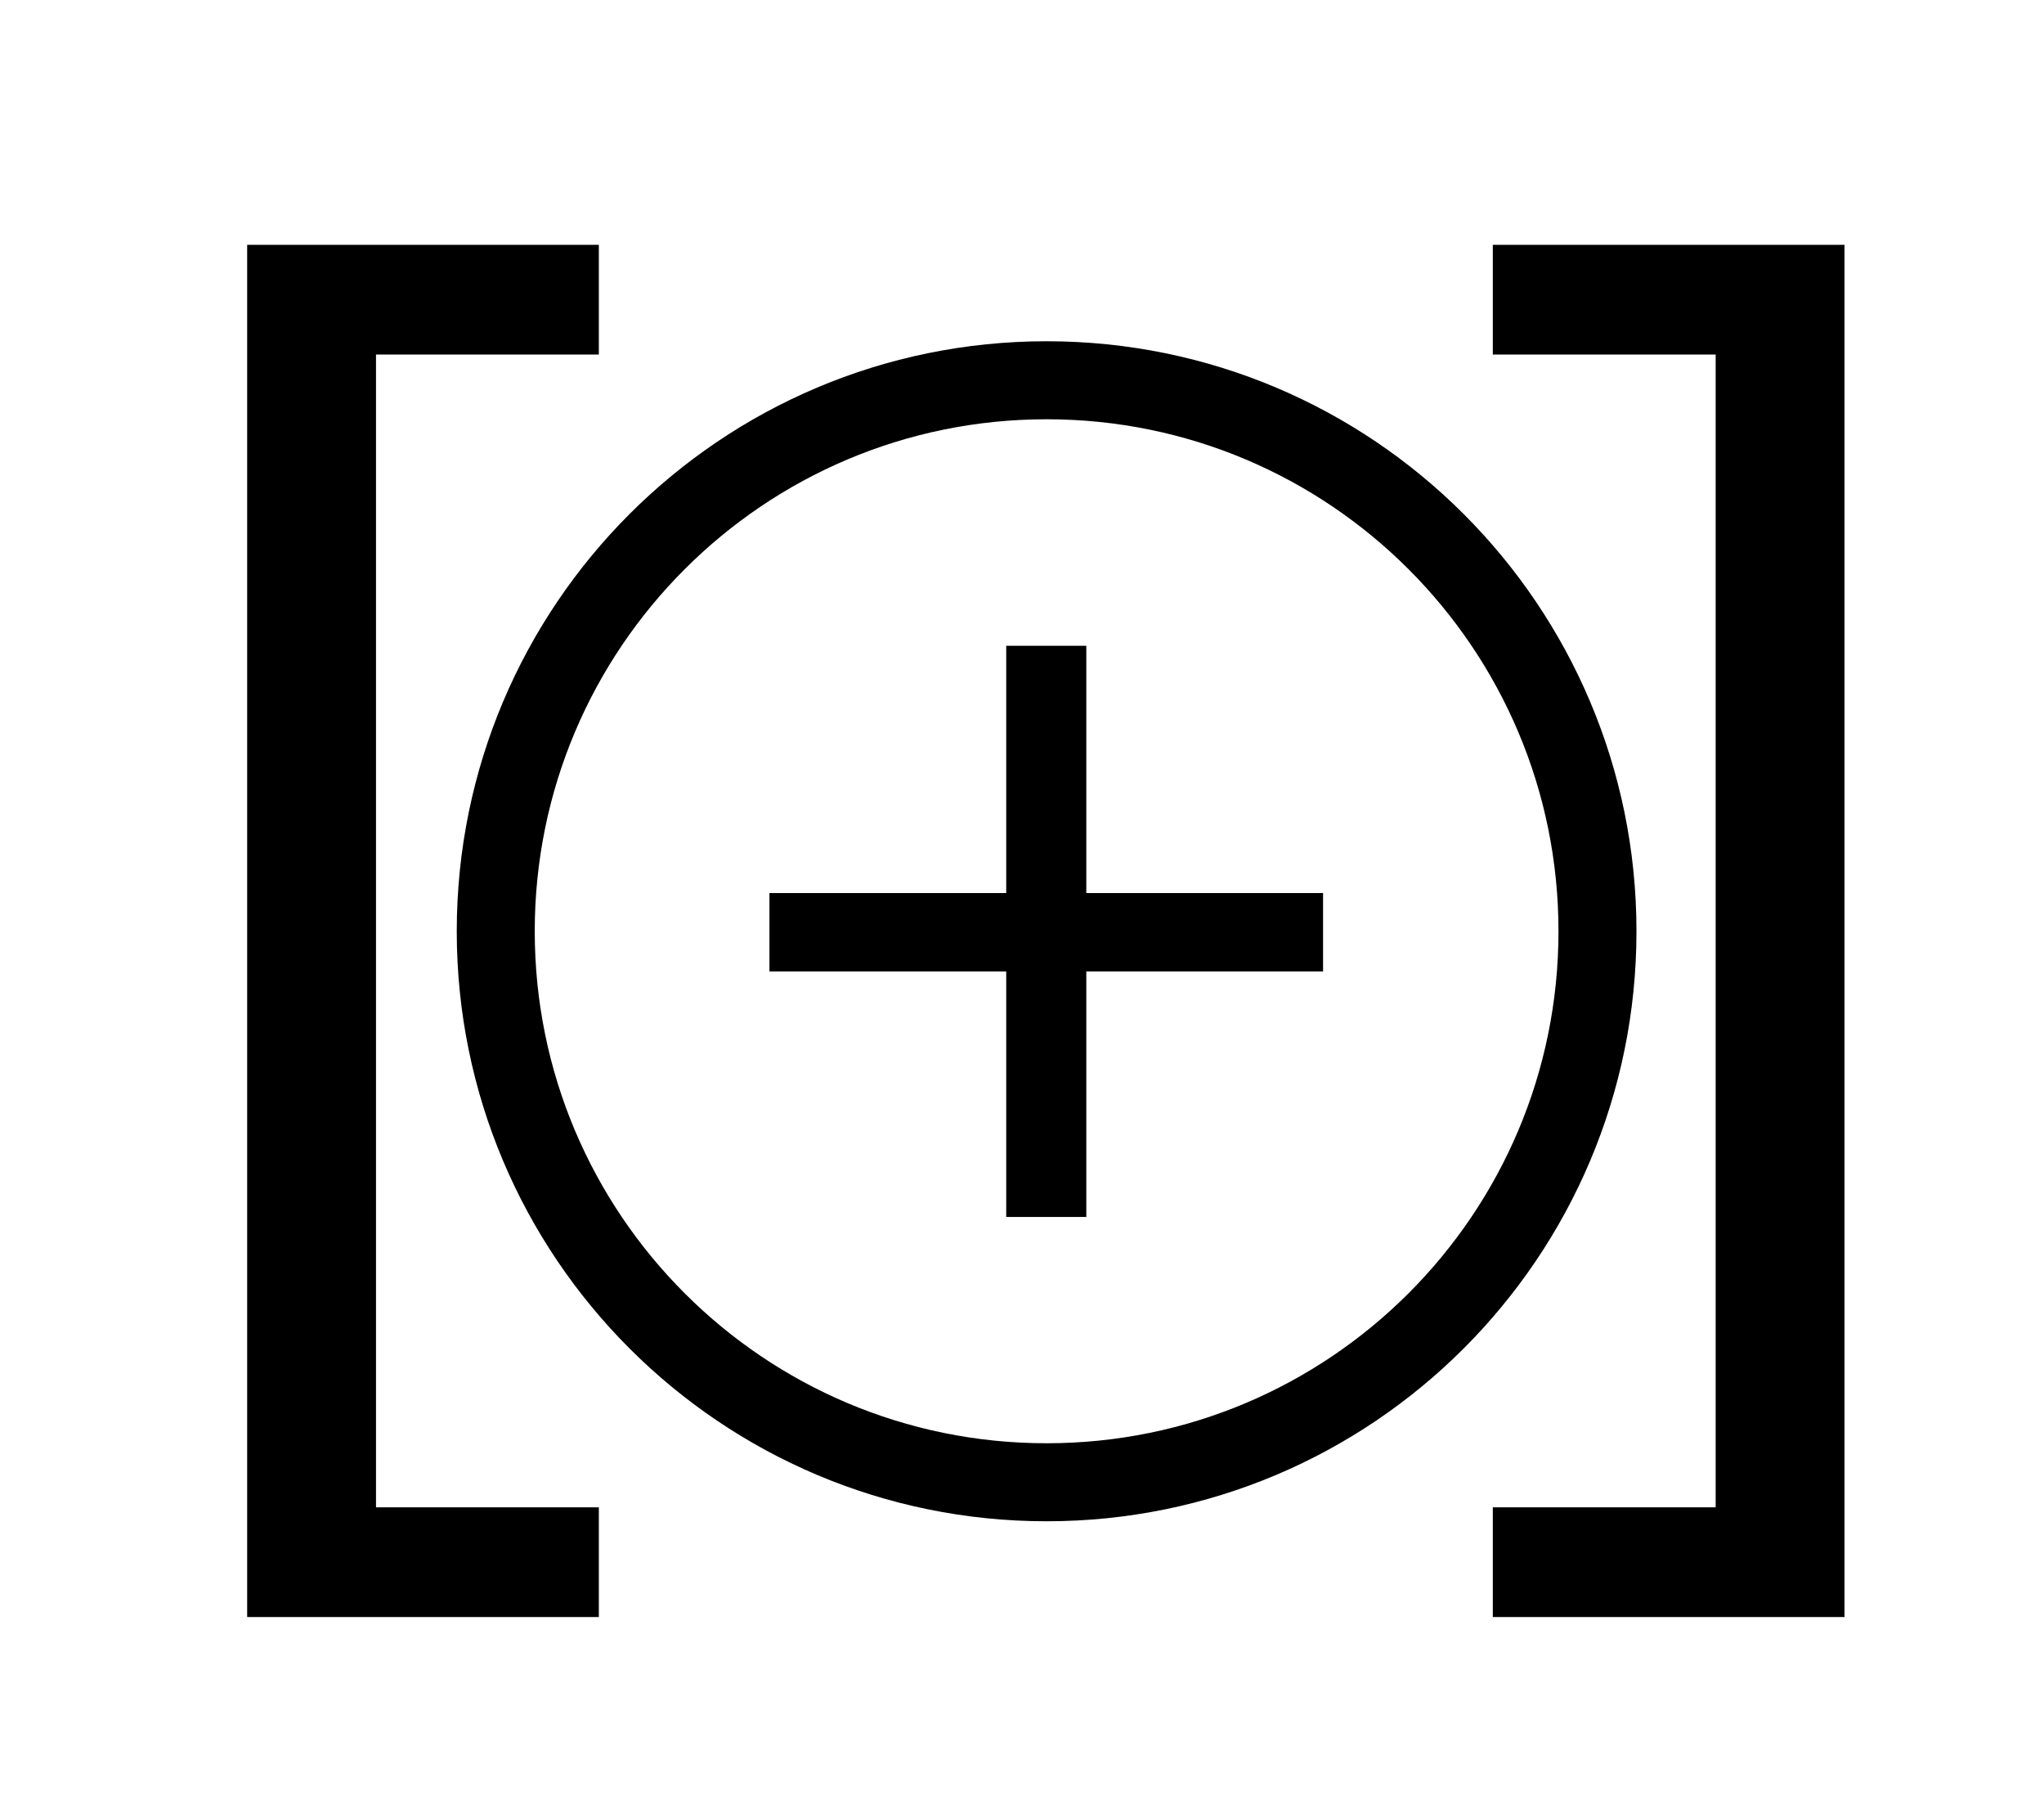
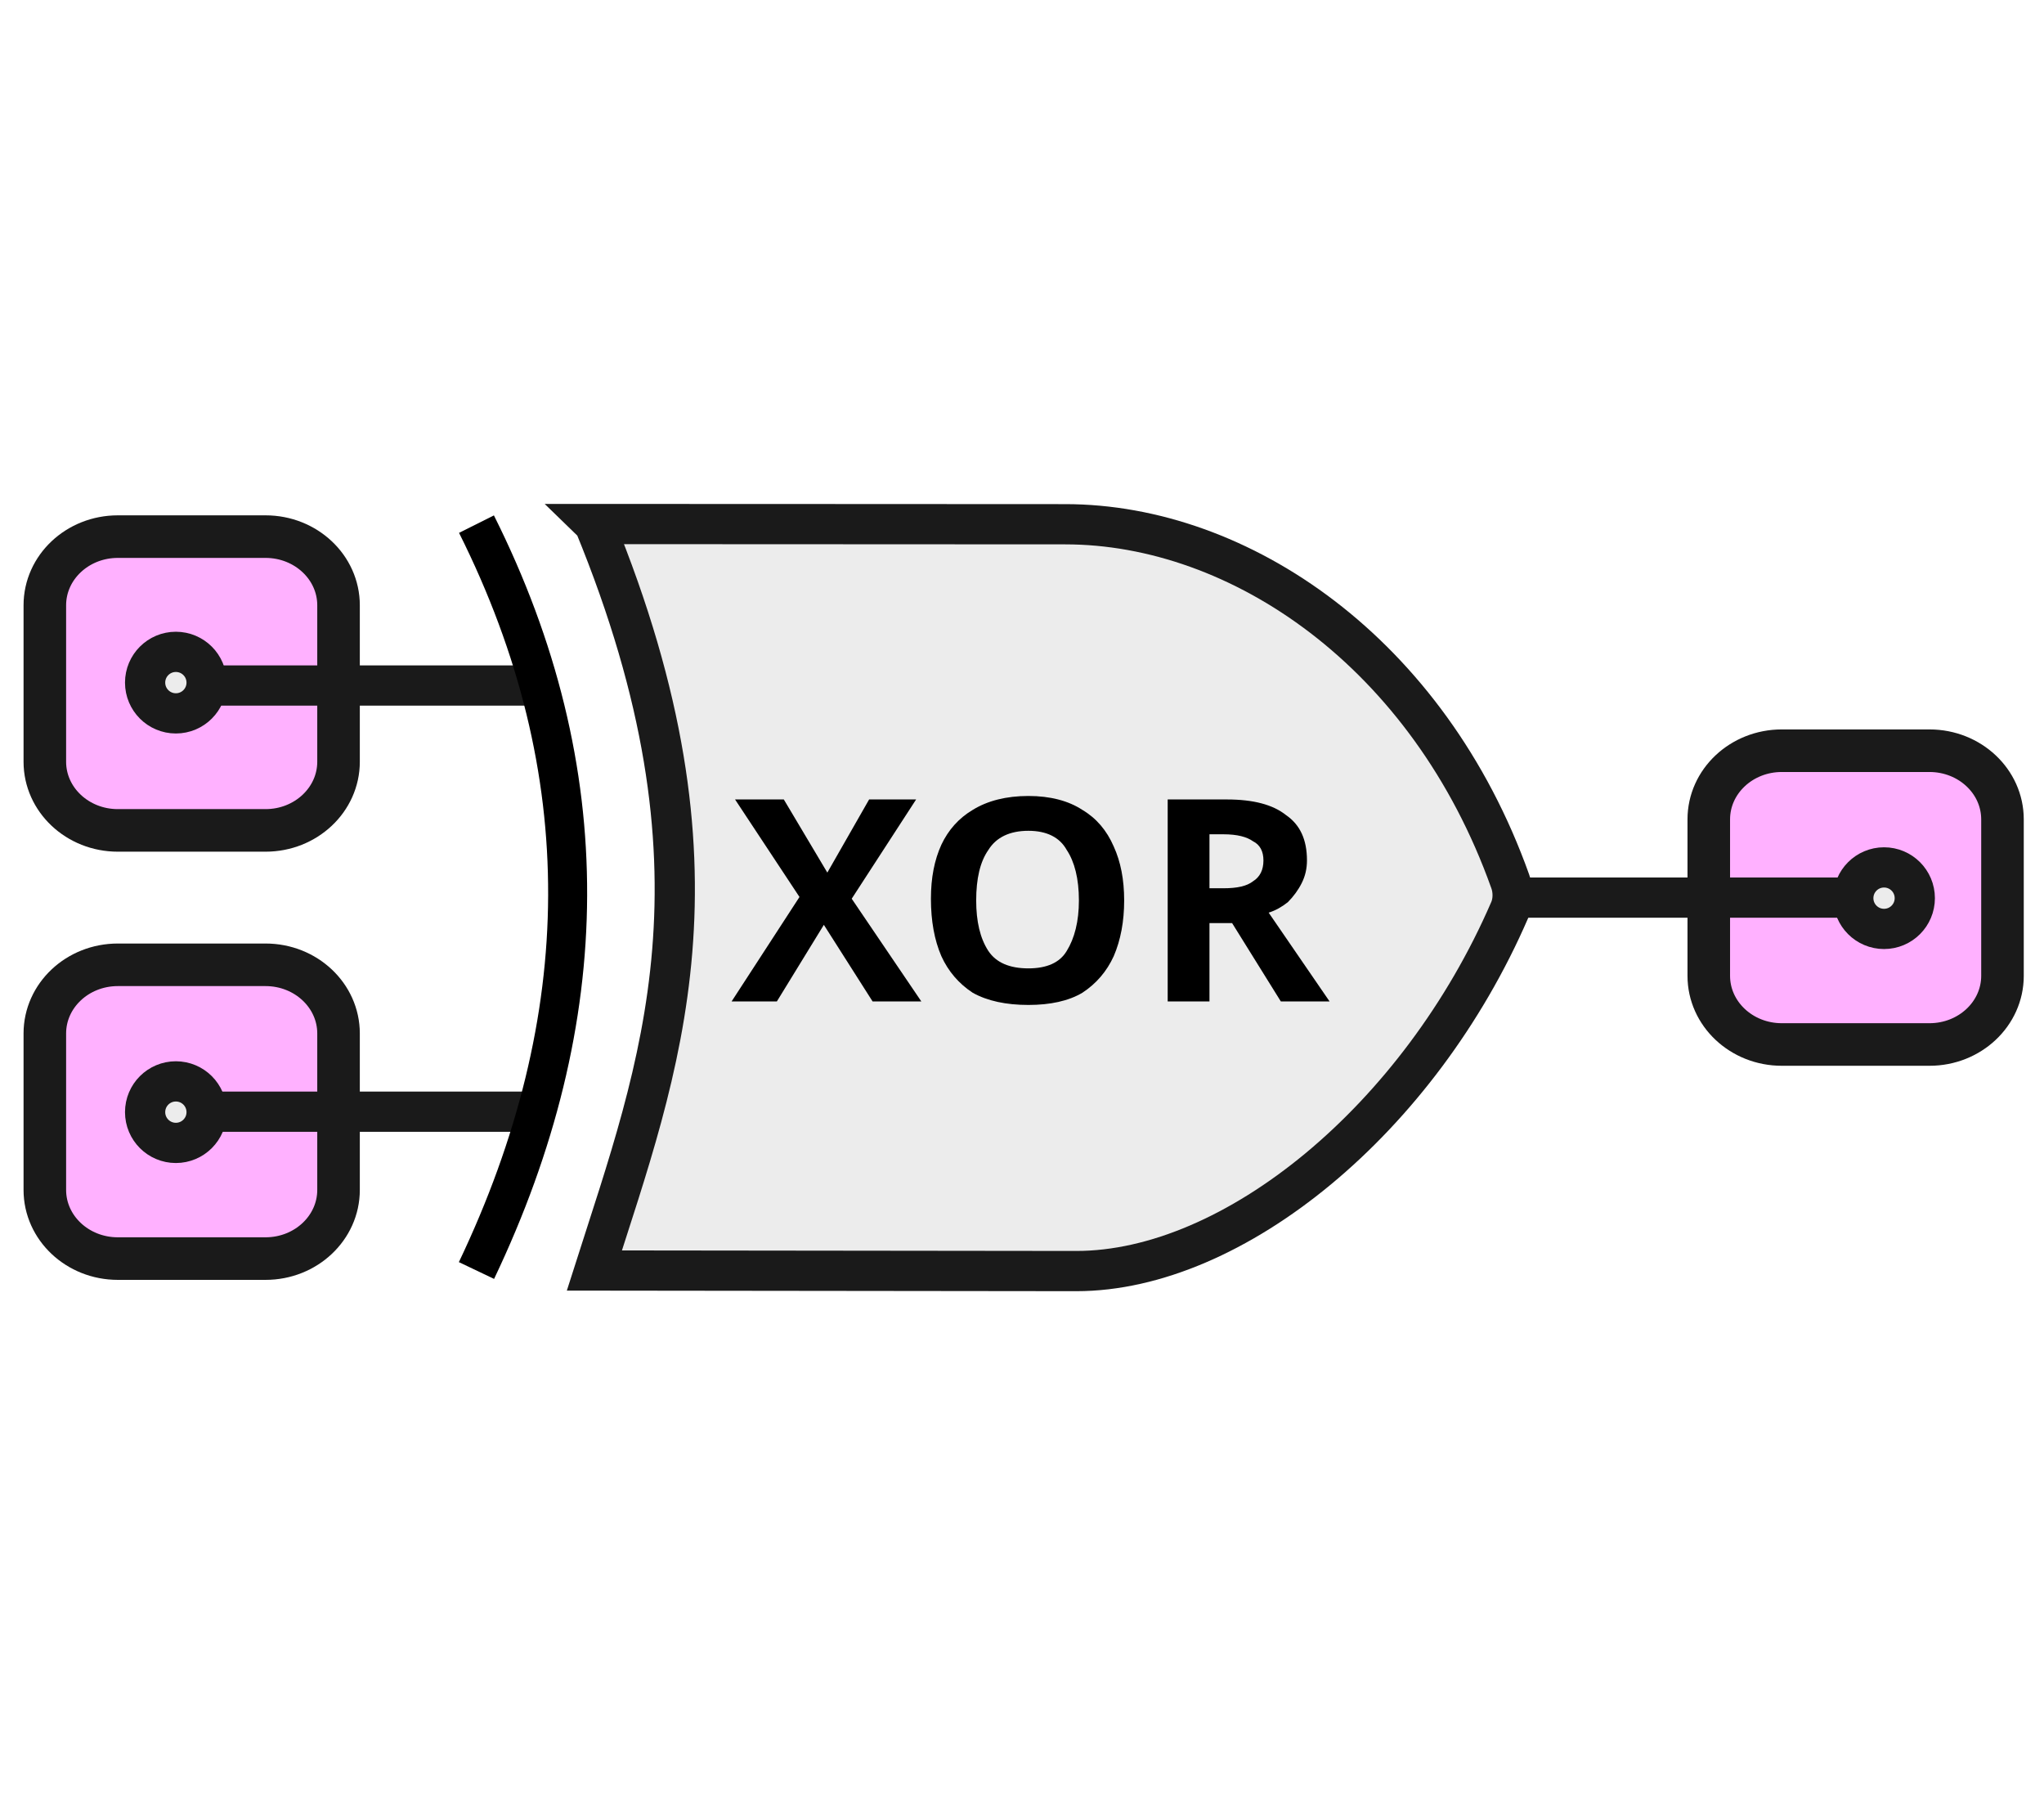
<svg xmlns="http://www.w3.org/2000/svg" width="18.345mm" height="16.306mm" viewBox="0 0 18.345 16.306" version="1.1" id="svg8">
  <defs id="defs2" />
  <g id="layer1" transform="translate(-53.44961,-76.18607)">
-     <text xml:space="preserve" style="font-style:normal;font-variant:normal;font-weight:normal;font-stretch:normal;font-size:10.583px;line-height:125%;font-family:'Open Sans';-inkscape-font-specification:'Open Sans, Normal';font-variant-ligatures:normal;font-variant-caps:normal;font-variant-numeric:normal;font-feature-settings:normal;text-align:start;letter-spacing:0px;word-spacing:0px;writing-mode:lr-tb;text-anchor:start;fill:#000000;fill-opacity:1;stroke:none;stroke-width:0.265px;stroke-linecap:butt;stroke-linejoin:miter;stroke-opacity:1" x="59.823" y="88.278" id="text817">
-       <tspan id="tspan815" x="59.823" y="88.278" style="font-style:normal;font-variant:normal;font-weight:normal;font-stretch:normal;font-size:10.583px;font-family:'Open Sans';-inkscape-font-specification:'Open Sans, Normal';font-variant-ligatures:normal;font-variant-caps:normal;font-variant-numeric:normal;font-feature-settings:normal;text-align:start;writing-mode:lr-tb;text-anchor:start;stroke-width:0.265px">+</tspan>
+     <rect style="fill:#ff00ff;fill-opacity:0.308;stroke:#1a1a1a;stroke-width:0.382;stroke-miterlimit:4;stroke-dasharray:none;stroke-dashoffset:0" id="rect17210-3-6-3" width="2.636" height="2.636" x="68.786" y="82.922" rx="0.655" ry="0.616" />
+     <rect style="fill:#ff00ff;fill-opacity:0.308;stroke:#1a1a1a;stroke-width:0.382;stroke-miterlimit:4;stroke-dasharray:none;stroke-dashoffset:0" id="rect17210-3-6" width="2.636" height="2.636" x="53.852" y="84.843" rx="0.655" ry="0.616" />
+     <rect style="fill:#ff00ff;fill-opacity:0.308;stroke:#1a1a1a;stroke-width:0.382;stroke-miterlimit:4;stroke-dasharray:none;stroke-dashoffset:0" id="rect17210-3-6-5" width="2.636" height="2.636" x="53.852" y="81.001" rx="0.655" ry="0.616" />
+     <path id="path17123" d="m 58.784,80.889 c 1.28,3.114 0.584,4.867 0,6.697 l 4.326,0.005 c 1.412,0 3.078,-1.364 3.89,-3.241 0.034,-0.079 0.033,-0.177 0.004,-0.256 -0.733,-2.054 -2.428,-3.204 -3.994,-3.204 -2.087,-1.04e-4 -2.132,-0.002 -4.227,-0.002 z" style="fill:#ececec;stroke:#1a1a1a;stroke-width:0.361;stroke-linecap:butt;stroke-linejoin:miter;stroke-miterlimit:4;stroke-dasharray:none;stroke-opacity:1" />
+     <path id="path17129" d="M 58.29,82.337 H 55.311" style="fill:none;stroke:#1a1a1a;stroke-width:0.361;stroke-linecap:butt;stroke-linejoin:miter;stroke-miterlimit:4;stroke-dasharray:none;stroke-opacity:1" />
+     <path id="path17129-9" d="M 58.29,86.161 H 55.311" style="fill:none;stroke:#1a1a1a;stroke-width:0.361;stroke-linecap:butt;stroke-linejoin:miter;stroke-miterlimit:4;stroke-dasharray:none;stroke-opacity:1" />
+     <text id="text17127" y="85.169" x="60.017" style="font-style:normal;font-weight:normal;font-size:9.56px;line-height:1.25;font-family:sans-serif;letter-spacing:0px;word-spacing:0px;fill:#000000;fill-opacity:1;stroke:none;stroke-width:0.239" xml:space="preserve">
+       <tspan style="font-style:normal;font-variant:normal;font-weight:bold;font-stretch:normal;font-size:2.549px;font-family:sans-serif;-inkscape-font-specification:'sans-serif Bold';stroke-width:0.239" y="85.169" x="60.017" id="tspan17125">XOR</tspan>
    </text>
-     <text xml:space="preserve" style="font-style:normal;font-variant:normal;font-weight:normal;font-stretch:normal;font-size:14.111px;line-height:125%;font-family:'Open Sans';-inkscape-font-specification:'Open Sans, Normal';font-variant-ligatures:normal;font-variant-caps:normal;font-variant-numeric:normal;font-feature-settings:normal;text-align:start;letter-spacing:0px;word-spacing:0px;writing-mode:lr-tb;text-anchor:start;fill:#000000;fill-opacity:1;stroke:none;stroke-width:0.265px;stroke-linecap:butt;stroke-linejoin:miter;stroke-opacity:1" x="54.527" y="88.462" id="text821">
-       <tspan id="tspan819" x="54.527" y="88.462" style="font-style:normal;font-variant:normal;font-weight:normal;font-stretch:normal;font-size:14.111px;font-family:'Open Sans';-inkscape-font-specification:'Open Sans, Normal';font-variant-ligatures:normal;font-variant-caps:normal;font-variant-numeric:normal;font-feature-settings:normal;text-align:start;writing-mode:lr-tb;text-anchor:start;stroke-width:0.265px">[  ]</tspan>
-     </text>
-     <circle style="opacity:1;fill:none;fill-opacity:1;stroke:#000000;stroke-width:0.7;stroke-miterlimit:4;stroke-dasharray:none;stroke-dashoffset:0;stroke-opacity:1" id="path1588" cx="62.843" cy="84.542" r="4.944" />
+     <path id="path17129-9-2" d="M 69.989,84.24 H 67.01" style="fill:none;stroke:#1a1a1a;stroke-width:0.361;stroke-linecap:butt;stroke-linejoin:miter;stroke-miterlimit:4;stroke-dasharray:none;stroke-opacity:1" />
+     <circle style="fill:#ececec;fill-opacity:0.995;stroke:#1a1a1a;stroke-width:0.361;stroke-miterlimit:4;stroke-dasharray:none;stroke-dashoffset:0" id="path17169" cx="70.359" cy="84.245" r="0.276" />
+     <circle style="fill:#ececec;fill-opacity:0.995;stroke:#1a1a1a;stroke-width:0.361;stroke-miterlimit:4;stroke-dasharray:none;stroke-dashoffset:0" id="path17169-2" cx="55.028" cy="82.311" r="0.276" />
+     <circle style="fill:#ececec;fill-opacity:0.995;stroke:#1a1a1a;stroke-width:0.361;stroke-miterlimit:4;stroke-dasharray:none;stroke-dashoffset:0" id="path17169-3" cx="55.028" cy="86.165" r="0.276" />
+     <path style="fill:none;stroke:#000000;stroke-width:0.35;stroke-linecap:butt;stroke-linejoin:miter;stroke-opacity:1;stroke-miterlimit:4;stroke-dasharray:none" d="m 57.726,80.889 c 1.107,2.21 1.075,4.443 0,6.697" id="path2983" />
  </g>
</svg>
